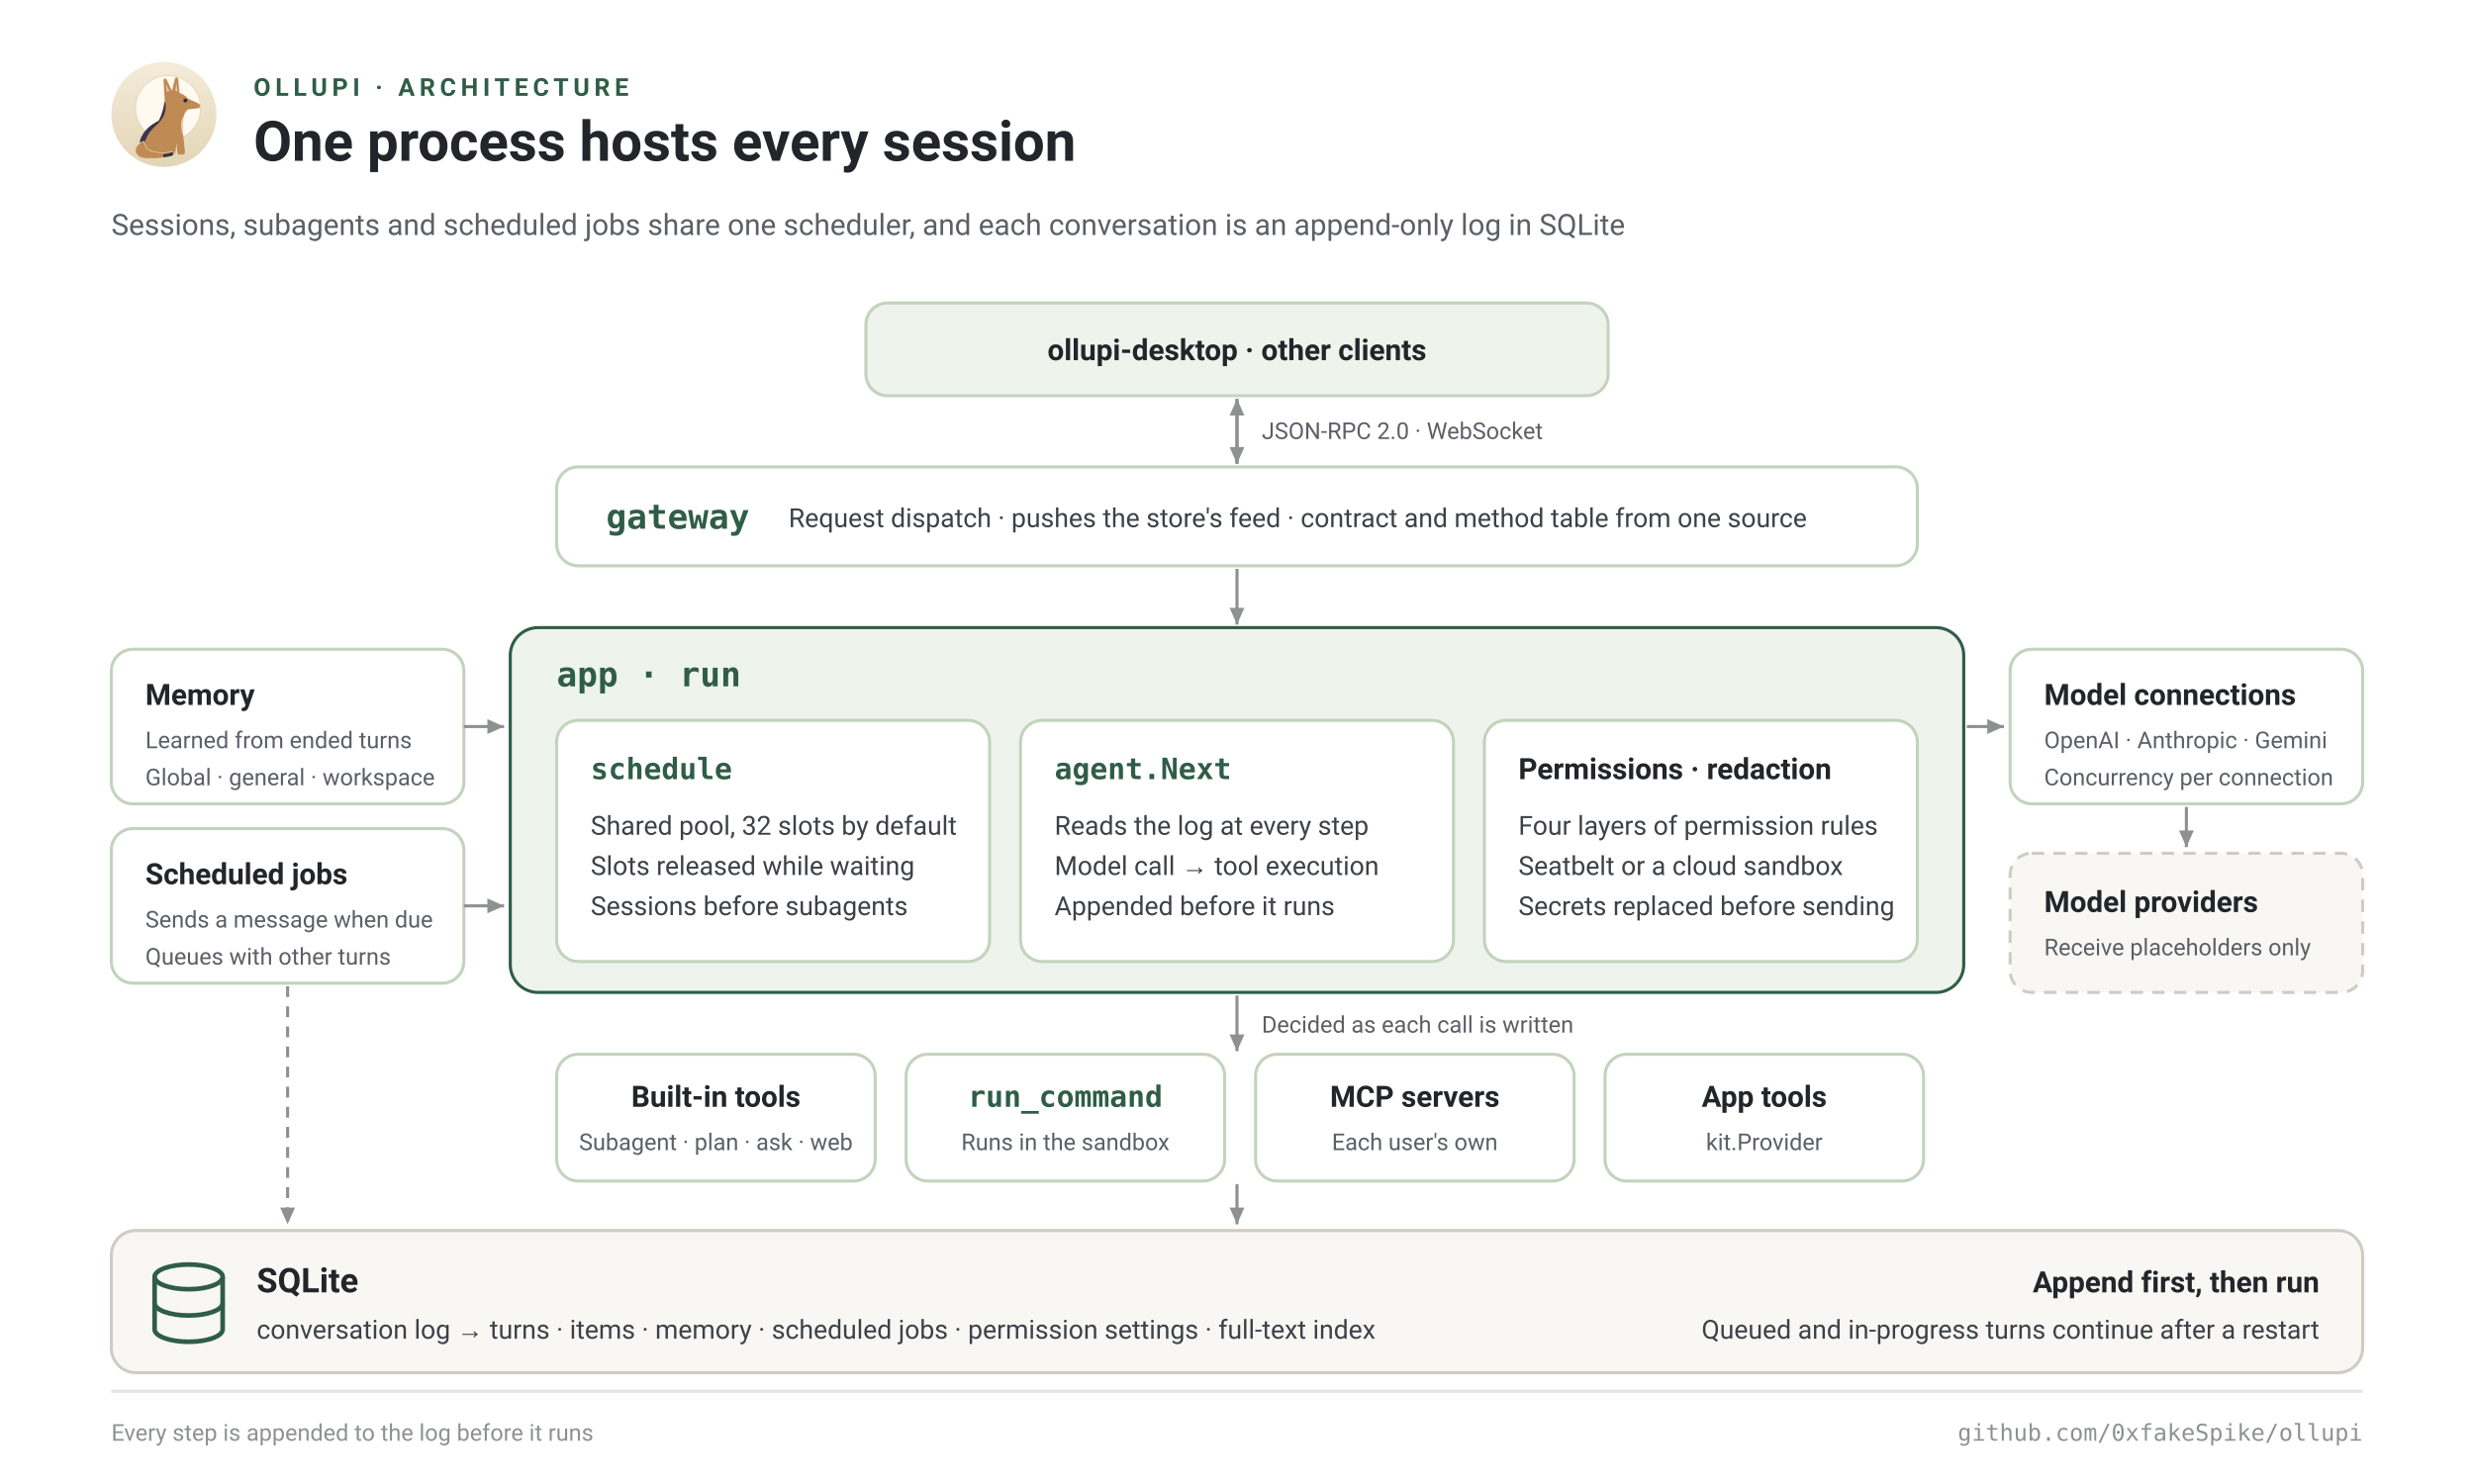
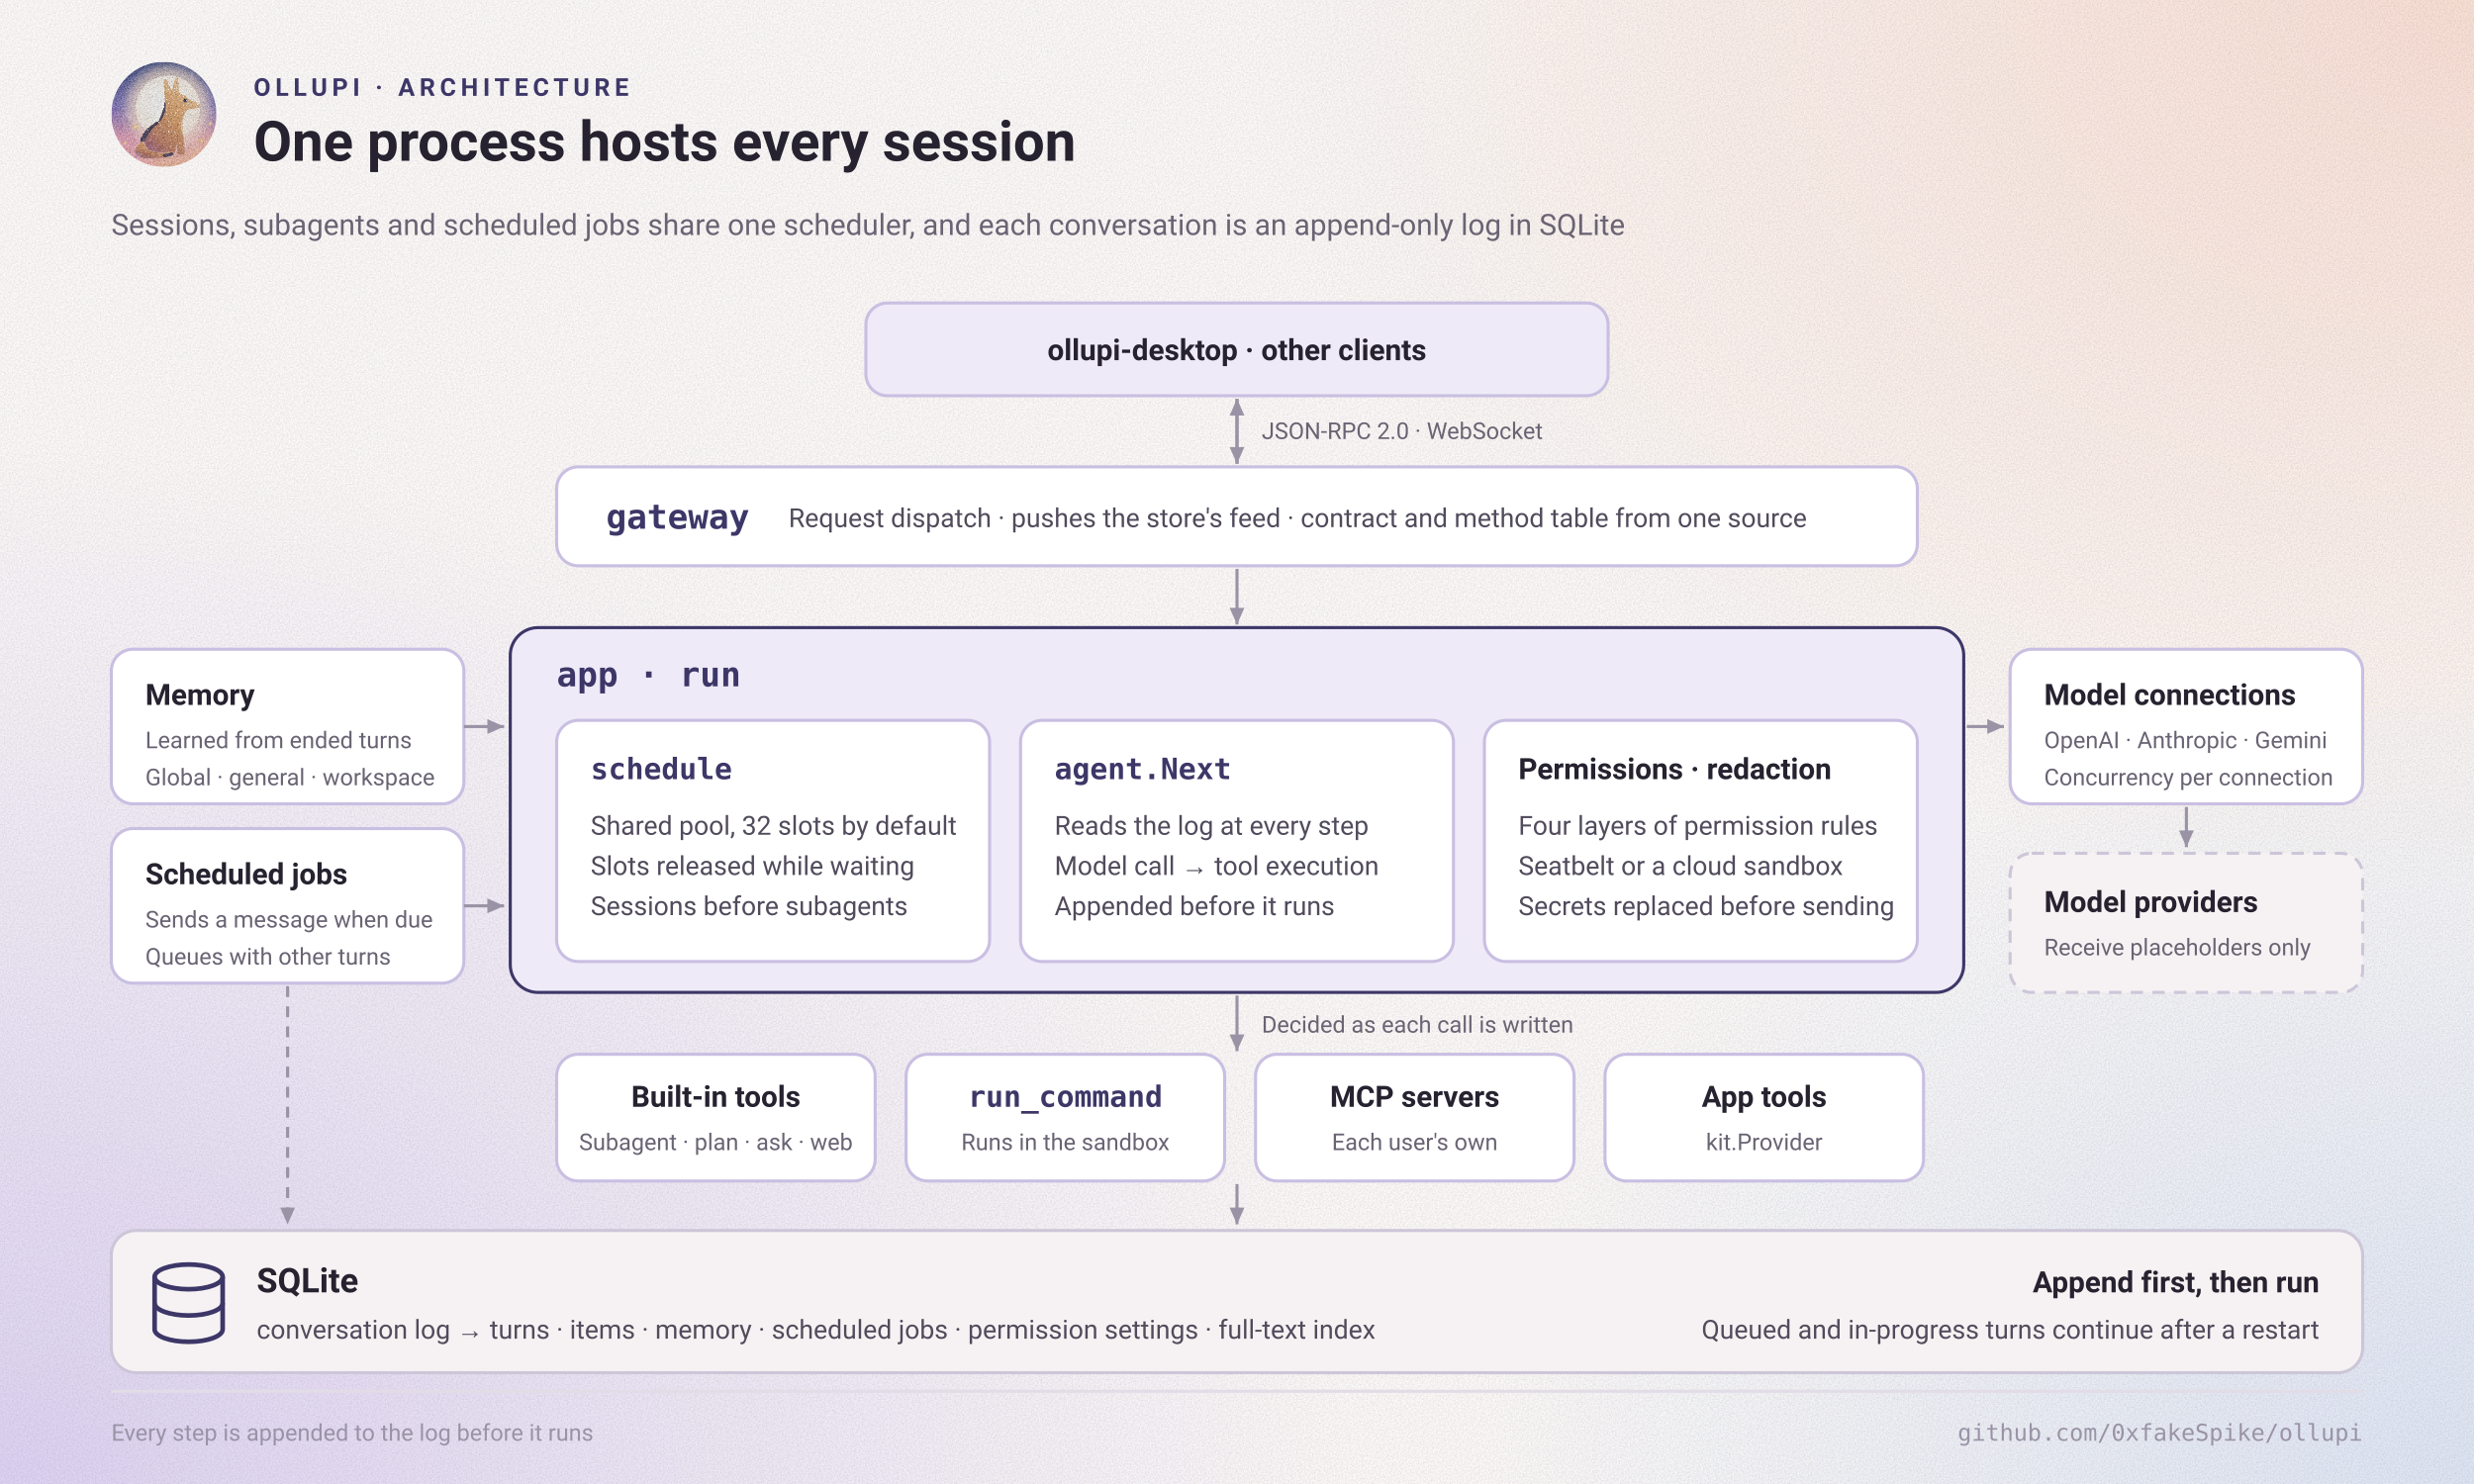
<svg xmlns="http://www.w3.org/2000/svg" viewBox="0 0 1600 960" width="1600" height="960">
  <defs>
    <pattern id="hatch" width="10" height="10" patternUnits="userSpaceOnUse" patternTransform="rotate(45)">
-       <rect width="10" height="10" fill="#f8f7f4" />
-       <line x1="0" y1="0" x2="0" y2="10" stroke="#cfccc3" stroke-width="4" />
+       <rect width="10" height="10" fill="#f6f2f3" />
+       <line x1="0" y1="0" x2="0" y2="10" stroke="#cdc6d8" stroke-width="4" />
    </pattern>
+     <radialGradient id="glow-lavender">
+       <stop offset="0" stop-color="#c4b2ec" stop-opacity=".55" />
+       <stop offset="1" stop-color="#c4b2ec" stop-opacity="0" />
+     </radialGradient>
+     <radialGradient id="glow-peach">
+       <stop offset="0" stop-color="#f7cdba" stop-opacity=".6" />
+       <stop offset="1" stop-color="#f7cdba" stop-opacity="0" />
+     </radialGradient>
+     <radialGradient id="glow-mist">
+       <stop offset="0" stop-color="#bed0ee" stop-opacity=".5" />
+       <stop offset="1" stop-color="#bed0ee" stop-opacity="0" />
+     </radialGradient>
+     <filter id="grain" x="0" y="0" width="100%" height="100%">
+       <feTurbulence type="fractalNoise" baseFrequency=".95" numOctaves="3" stitchTiles="stitch" />
+       <feColorMatrix values="0 0 0 0 .2 0 0 0 0 .16 0 0 0 0 .28 0 0 0 1.1 -.35" />
+     </filter>
    <marker id="arrow" viewBox="0 0 10 10" refX="9" refY="5" markerUnits="userSpaceOnUse" markerWidth="12" markerHeight="12" orient="auto-start-reverse">
-       <path d="M0,1 L9,5 L0,9 z" fill="#8e928f" />
+       <path d="M0,1 L9,5 L0,9 z" fill="#9a93a6" />
    </marker>
  </defs>
-   <style>text { font-family: -apple-system, BlinkMacSystemFont, "Segoe UI", Roboto, "Helvetica Neue", Arial, sans-serif; fill: #22252a; } .eyebrow { font-size: 16px; font-weight: 600; letter-spacing: 3px; fill: #2f5d47; } .title { font-size: 36px; font-weight: 700; } .sub { font-size: 19px; fill: #5b5f66; } .kpi { font-size: 44px; font-weight: 700; letter-spacing: -0.5px; } .unit { font-size: 21px; font-weight: 600; fill: #3d4148; } .cap { font-size: 17px; fill: #5b5f66; } .h { font-size: 22px; font-weight: 700; } .hs { font-size: 19px; font-weight: 600; } .b { font-size: 17px; fill: #3d4148; } .s { font-size: 15px; fill: #5b5f66; } .code { font-family: ui-monospace, 'SF Mono', Menlo, monospace; font-weight: 700; fill: #2f5d47; } .tick { font-size: 16px; fill: #5b5f66; } .lab { font-size: 17px; fill: #3d4148; } .val { font-size: 17px; font-weight: 600; } .chip { font-size: 15px; font-weight: 600; } .foot { font-size: 15px; fill: #8e928f; }</style>
-   <rect width="1600" height="960" fill="#ffffff" />
+   <style>text { font-family: -apple-system, BlinkMacSystemFont, "Segoe UI", Roboto, "Helvetica Neue", Arial, sans-serif; fill: #26222f; } .eyebrow { font-size: 16px; font-weight: 600; letter-spacing: 3px; fill: #3d3768; } .title { font-size: 36px; font-weight: 700; } .sub { font-size: 19px; fill: #696373; } .kpi { font-size: 44px; font-weight: 700; letter-spacing: -0.5px; } .unit { font-size: 21px; font-weight: 600; fill: #514b5c; } .cap { font-size: 17px; fill: #696373; } .h { font-size: 22px; font-weight: 700; } .hs { font-size: 19px; font-weight: 600; } .b { font-size: 17px; fill: #514b5c; } .s { font-size: 15px; fill: #696373; } .code { font-family: ui-monospace, 'SF Mono', Menlo, monospace; font-weight: 700; fill: #3d3768; } .tick { font-size: 16px; fill: #696373; } .lab { font-size: 17px; fill: #514b5c; } .val { font-size: 17px; font-weight: 600; } .chip { font-size: 15px; font-weight: 600; } .foot { font-size: 15px; fill: #9a93a6; }</style>
+   <rect width="1600" height="960" fill="#fbf9f6" />
+   <ellipse cx="0" cy="960" rx="880" ry="672.0" fill="url(#glow-lavender)" />
+   <ellipse cx="1600" cy="0" rx="800.0" ry="576.0" fill="url(#glow-peach)" />
+   <ellipse cx="1600" cy="960" rx="640.0" ry="528.0" fill="url(#glow-mist)" />
+   <rect width="1600" height="960" filter="url(#grain)" opacity=".28" />
  <svg x="72" y="40" width="68" height="68" viewBox="0 0 100 100">
    <defs>
-       <linearGradient id="ollupi-ground" x1="0" y1="0" x2="0" y2="1">
-         <stop offset="0" stop-color="#f4ecda" />
-         <stop offset="1" stop-color="#e3d5b6" />
+       <linearGradient id="oed-coat" x1=".85" y1=".1" x2=".15" y2=".95">
+         <stop offset="0" stop-color="#f8c994" />
+         <stop offset=".45" stop-color="#df9c5f" />
+         <stop offset=".78" stop-color="#bf7458" />
+         <stop offset="1" stop-color="#9b5b74" />
      </linearGradient>
+       <radialGradient id="oed-moon" cx=".45" cy=".4" r=".7">
+         <stop offset="0" stop-color="#ffffff" />
+         <stop offset=".65" stop-color="#fff7ec" />
+         <stop offset="1" stop-color="#fbe1d6" />
+       </radialGradient>
+       <linearGradient id="oed-sky" x1="0" y1="0" x2="0" y2="1">
+         <stop offset="0" stop-color="#2f3f7a" />
+         <stop offset=".42" stop-color="#7b6fb8" />
+         <stop offset=".72" stop-color="#d996b4" />
+         <stop offset="1" stop-color="#f4bb98" />
+       </linearGradient>
+       <filter id="oed-bloom" x="-50%" y="-50%" width="200%" height="200%">
+         <feGaussianBlur stdDeviation="70" />
+       </filter>
+       <filter id="oed-halo" x="-50%" y="-50%" width="200%" height="200%">
+         <feGaussianBlur stdDeviation="38" />
+       </filter>
+       <filter id="oed-grain" x="0" y="0" width="100%" height="100%" color-interpolation-filters="sRGB">
+         <feTurbulence type="fractalNoise" baseFrequency="1.05" numOctaves="3" seed="11" result="n" />
+         <feColorMatrix in="n" type="saturate" values="0" result="g" />
+         <feComponentTransfer in="g" result="gc">
+           <feFuncR type="linear" slope="1.4" intercept="-.2" />
+           <feFuncG type="linear" slope="1.4" intercept="-.2" />
+           <feFuncB type="linear" slope="1.4" intercept="-.2" />
+           <feFuncA type="linear" slope="0" intercept="1" />
+         </feComponentTransfer>
+         <feBlend in="SourceGraphic" in2="gc" mode="soft-light" result="b" />
+         <feComposite in="b" in2="SourceGraphic" operator="arithmetic" k2=".38" k3=".62" result="m" />
+         <feComposite in="m" in2="SourceAlpha" operator="in" />
+       </filter>
+       <filter id="oed-wolf" x="-15%" y="-15%" width="130%" height="130%" color-interpolation-filters="sRGB">
+         <feGaussianBlur in="SourceGraphic" stdDeviation="1.2" result="air" />
+         <feGaussianBlur in="SourceAlpha" stdDeviation="5" result="soft" />
+         <feTurbulence type="fractalNoise" baseFrequency="1.9" numOctaves="2" seed="4" result="noise" />
+         <feColorMatrix in="noise" values="0 0 0 0 0  0 0 0 0 0  0 0 0 0 0  1 0 0 0 0" result="na" />
+         <feComposite in="soft" in2="na" operator="arithmetic" k2="1" k3="2.1" k4="-1.05" result="mix" />
+         <feComponentTransfer in="mix" result="edge">
+           <feFuncA type="discrete" tableValues="0 1" />
+         </feComponentTransfer>
+         <feTurbulence type="fractalNoise" baseFrequency="1.6" numOctaves="2" seed="9" result="g" />
+         <feColorMatrix in="g" type="saturate" values="0" result="gg" />
+         <feBlend in="air" in2="gg" mode="soft-light" result="tex0" />
+         <feComposite in="tex0" in2="air" operator="arithmetic" k2="0.3" k3="0.7" result="tex" />
+         <feComposite in="tex" in2="edge" operator="in" />
+       </filter>
+       <filter id="oed-moonedge" x="-15%" y="-15%" width="130%" height="130%" color-interpolation-filters="sRGB">
+         <feGaussianBlur in="SourceGraphic" stdDeviation="2" result="air" />
+         <feGaussianBlur in="SourceAlpha" stdDeviation="10" result="soft" />
+         <feTurbulence type="fractalNoise" baseFrequency="1.4" numOctaves="2" seed="9" result="noise" />
+         <feColorMatrix in="noise" values="0 0 0 0 0  0 0 0 0 0  0 0 0 0 0  1 0 0 0 0" result="na" />
+         <feComposite in="soft" in2="na" operator="arithmetic" k2="1" k3="1.7" k4="-0.85" result="mix" />
+         <feComponentTransfer in="mix" result="edge">
+           <feFuncA type="discrete" tableValues="0 1" />
+         </feComponentTransfer>
+         <feTurbulence type="fractalNoise" baseFrequency="1.6" numOctaves="2" seed="14" result="g" />
+         <feColorMatrix in="g" type="saturate" values="0" result="gg" />
+         <feBlend in="air" in2="gg" mode="soft-light" result="tex0" />
+         <feComposite in="tex0" in2="air" operator="arithmetic" k2="0.15" k3="0.85" result="tex" />
+         <feComposite in="tex" in2="edge" operator="in" />
+       </filter>
+       <filter id="oed-tuft1" x="-15%" y="-15%" width="130%" height="130%" color-interpolation-filters="sRGB">
+         <feGaussianBlur in="SourceGraphic" stdDeviation="1.2" result="air" />
+         <feGaussianBlur in="SourceAlpha" stdDeviation="3.0" result="soft" />
+         <feTurbulence type="fractalNoise" baseFrequency="1.7" numOctaves="2" seed="21" result="noise" />
+         <feColorMatrix in="noise" values="0 0 0 0 0  0 0 0 0 0  0 0 0 0 0  1 0 0 0 0" result="na" />
+         <feComposite in="soft" in2="na" operator="arithmetic" k2="1" k3="2.0" k4="-1.0" result="mix" />
+         <feComponentTransfer in="mix" result="edge">
+           <feFuncA type="discrete" tableValues="0 1" />
+         </feComponentTransfer>
+         <feTurbulence type="fractalNoise" baseFrequency="1.6" numOctaves="2" seed="26" result="g" />
+         <feColorMatrix in="g" type="saturate" values="0" result="gg" />
+         <feBlend in="air" in2="gg" mode="soft-light" result="tex0" />
+         <feComposite in="tex0" in2="air" operator="arithmetic" k2="0.3" k3="0.7" result="tex" />
+         <feComposite in="tex" in2="edge" operator="in" />
+       </filter>
+       <filter id="oed-tuft2" x="-15%" y="-15%" width="130%" height="130%" color-interpolation-filters="sRGB">
+         <feGaussianBlur in="SourceGraphic" stdDeviation="1.2" result="air" />
+         <feGaussianBlur in="SourceAlpha" stdDeviation="3.0" result="soft" />
+         <feTurbulence type="fractalNoise" baseFrequency="1.7" numOctaves="2" seed="33" result="noise" />
+         <feColorMatrix in="noise" values="0 0 0 0 0  0 0 0 0 0  0 0 0 0 0  1 0 0 0 0" result="na" />
+         <feComposite in="soft" in2="na" operator="arithmetic" k2="1" k3="2.0" k4="-1.0" result="mix" />
+         <feComponentTransfer in="mix" result="edge">
+           <feFuncA type="discrete" tableValues="0 1" />
+         </feComponentTransfer>
+         <feTurbulence type="fractalNoise" baseFrequency="1.6" numOctaves="2" seed="38" result="g" />
+         <feColorMatrix in="g" type="saturate" values="0" result="gg" />
+         <feBlend in="air" in2="gg" mode="soft-light" result="tex0" />
+         <feComposite in="tex0" in2="air" operator="arithmetic" k2="0.3" k3="0.7" result="tex" />
+         <feComposite in="tex" in2="edge" operator="in" />
+       </filter>
+       <filter id="oed-tree" x="-15%" y="-15%" width="130%" height="130%" color-interpolation-filters="sRGB">
+         <feGaussianBlur in="SourceGraphic" stdDeviation="0.6" result="air" />
+         <feGaussianBlur in="SourceAlpha" stdDeviation="2.2" result="soft" />
+         <feTurbulence type="fractalNoise" baseFrequency="1.8" numOctaves="2" seed="41" result="noise" />
+         <feColorMatrix in="noise" values="0 0 0 0 0  0 0 0 0 0  0 0 0 0 0  1 0 0 0 0" result="na" />
+         <feComposite in="soft" in2="na" operator="arithmetic" k2="1" k3="1.8" k4="-0.9" result="mix" />
+         <feComponentTransfer in="mix" result="edge">
+           <feFuncA type="discrete" tableValues="0 1" />
+         </feComponentTransfer>
+         <feTurbulence type="fractalNoise" baseFrequency="1.6" numOctaves="2" seed="46" result="g" />
+         <feColorMatrix in="g" type="saturate" values="0" result="gg" />
+         <feBlend in="air" in2="gg" mode="soft-light" result="tex0" />
+         <feComposite in="tex0" in2="air" operator="arithmetic" k2="0.2" k3="0.8" result="tex" />
+         <feComposite in="tex" in2="edge" operator="in" />
+       </filter>
+       <filter id="oed-fly" x="-15%" y="-15%" width="130%" height="130%" color-interpolation-filters="sRGB">
+         <feGaussianBlur in="SourceGraphic" stdDeviation="0.5" result="air" />
+         <feGaussianBlur in="SourceAlpha" stdDeviation="1.6" result="soft" />
+         <feTurbulence type="fractalNoise" baseFrequency="2.2" numOctaves="2" seed="51" result="noise" />
+         <feColorMatrix in="noise" values="0 0 0 0 0  0 0 0 0 0  0 0 0 0 0  1 0 0 0 0" result="na" />
+         <feComposite in="soft" in2="na" operator="arithmetic" k2="1" k3="1.6" k4="-0.8" result="mix" />
+         <feComponentTransfer in="mix" result="edge">
+           <feFuncA type="discrete" tableValues="0 1" />
+         </feComponentTransfer>
+         <feTurbulence type="fractalNoise" baseFrequency="1.6" numOctaves="2" seed="56" result="g" />
+         <feColorMatrix in="g" type="saturate" values="0" result="gg" />
+         <feBlend in="air" in2="gg" mode="soft-light" result="tex0" />
+         <feComposite in="tex0" in2="air" operator="arithmetic" k2="0.2" k3="0.8" result="tex" />
+         <feComposite in="tex" in2="edge" operator="in" />
+       </filter>
+       <filter id="oed-glow" x="-50%" y="-50%" width="200%" height="200%">
+         <feGaussianBlur stdDeviation="6.00" />
+       </filter>
+       <linearGradient id="oed-wing" x1="0" x2="1">
+         <stop offset="0" stop-color="#a99af0" />
+         <stop offset="1" stop-color="#f4a6b8" />
+       </linearGradient>
+       <linearGradient id="oed-wing2" x1="0" x2="1">
+         <stop offset="0" stop-color="#f6b693" />
+         <stop offset="1" stop-color="#9fb8f0" />
+       </linearGradient>
+       <clipPath id="oed-disc">
+         <circle cx="512" cy="512" r="412" />
+       </clipPath>
    </defs>
-     <circle cx="50" cy="50" r="50" fill="url(#ollupi-ground)" />
-     <circle cx="54" cy="44" r="31" fill="#fffaf0" stroke="#e6d8bb" stroke-width="1" />
-     <g transform="translate(14 12) scale(.8)">
-       <clipPath id="ollupi-body">
-         <path d="M30 95 C18 95 13 83 19 73 C23 65 31 59 39 55 C43 47 45 39 46 31 L44.5 7 C44.5 4.5 47.5 4 48.5 6.5 L54.5 19.5 L58 5.5 C58.5 3 61.5 3 62 5.5 L63.5 22 C68 23.5 71.5 26 74 29 L86 34.5 C89 35.8 88.6 40 85.5 40.2 L74 41.5 C70.5 44 68.5 48 67.5 54 C66.5 62 68 72 69 82 L70 92 C70.2 94 69 95.3 67 95.3 L63.5 95.3 C61.5 95.3 61 93.8 61 92.5 L60 82 L58.5 92.5 C58.3 94.3 57 95.3 55 95.3 L50 95.3 Z" />
-       </clipPath>
-       <path d="M30 95 C18 95 13 83 19 73 C23 65 31 59 39 55 C43 47 45 39 46 31 L44.5 7 C44.5 4.5 47.5 4 48.5 6.5 L54.5 19.5 L58 5.5 C58.5 3 61.5 3 62 5.5 L63.5 22 C68 23.5 71.5 26 74 29 L86 34.5 C89 35.8 88.6 40 85.5 40.2 L74 41.5 C70.5 44 68.5 48 67.5 54 C66.5 62 68 72 69 82 L70 92 C70.2 94 69 95.3 67 95.3 L63.5 95.3 C61.5 95.3 61 93.8 61 92.5 L60 82 L58.5 92.5 C58.3 94.3 57 95.3 55 95.3 L50 95.3 Z" fill="#c08a55" />
-       <g clip-path="url(#ollupi-body)">
-         <path d="M92 44 L72.5 44.5 C69.2 47.5 66.8 51.5 65.7 56.5 C64.8 61.5 65.6 68 69.2 76 L92 76 Z" fill="#ead2ab" />
-         <path d="M8 92 L8 40 L30 40 L46.8 33 C48.4 44 44.5 52.5 37 59.5 C30 65.5 24.5 72 21.8 82 Z" fill="#3b3350" />
+     <g transform="scale(0.121359) translate(-100 -100)">
+       <g clip-path="url(#oed-disc)">
+         <g filter="url(#oed-grain)">
+           <rect x="100" y="100" width="824" height="824" fill="url(#oed-sky)" />
+           <circle cx="160" cy="980" r="300" fill="#f7a7c0" opacity=".55" filter="url(#oed-bloom)" />
+           <circle cx="960" cy="900" r="260" fill="#ffc9a0" opacity=".6" filter="url(#oed-bloom)" />
+           <circle cx="545" cy="463" r="330" fill="#ffe6cf" opacity=".75" filter="url(#oed-halo)" />
+           <g filter="url(#oed-tree)" transform="translate(845 872) scale(1.05)" fill="#3a3a6e">
+             <path d="M-2 0 L-1.5 -34 L-14 -50 L-12 -51 L-0.5 -38 L1 -52 L3 -52 L1.6 -38 L13 -50 L15 -49 L2 -33 L2 0 Z" />
+             <path d="M-46 -52 C-40 -60 -20 -66 -2 -64 C14 -70 40 -64 48 -55 C40 -50 22 -51 4 -50 C-16 -49 -36 -47 -46 -52 Z" />
+           </g>
+           <path transform="translate(790 250) scale(1.6)" d="M-10 0 C-6 -4 -2 -4 0 0 C2 -4 6 -4 10 0 C6 -2 2 -1 0 2 C-2 -1 -6 -2 -10 0 Z" fill="#2c2f5e" opacity=".8" />
+           <path transform="translate(828 272) scale(1.1)" d="M-10 0 C-6 -4 -2 -4 0 0 C2 -4 6 -4 10 0 C6 -2 2 -1 0 2 C-2 -1 -6 -2 -10 0 Z" fill="#2c2f5e" opacity=".8" />
+           <g filter="url(#oed-moonedge)">
+             <circle cx="545" cy="462.6" r="255.4" fill="url(#oed-moon)" />
+           </g>
+           <circle cx="520" cy="430" r="150" fill="#ffffff" opacity=".55" filter="url(#oed-halo)" />
+           <g filter="url(#oed-wolf)">
+             <g transform="translate(100 100) scale(8.24) translate(14 12) scale(.8)">
+               <clipPath id="oed-body">
+                 <path d="M30 95 C18 95 13 83 19 73 C23 65 31 59 39 55 C43 47 45 39 46 31 L44.5 7 C44.5 4.5 47.5 4 48.5 6.5 L54.5 19.5 L58 5.5 C58.5 3 61.5 3 62 5.5 L63.5 22 C68 23.5 71.5 26 74 29 L86 34.5 C89 35.8 88.6 40 85.5 40.2 L74 41.5 C70.5 44 68.5 48 67.5 54 C66.5 62 68 72 69 82 L70 92 C70.2 94 69 95.3 67 95.3 L63.5 95.3 C61.5 95.3 61 93.8 61 92.5 L60 82 L58.5 92.5 C58.3 94.3 57 95.3 55 95.3 L50 95.3 Z" />
+               </clipPath>
+               <path d="M30 95 C18 95 13 83 19 73 C23 65 31 59 39 55 C43 47 45 39 46 31 L44.5 7 C44.5 4.5 47.5 4 48.5 6.5 L54.5 19.5 L58 5.5 C58.5 3 61.5 3 62 5.5 L63.5 22 C68 23.5 71.5 26 74 29 L86 34.5 C89 35.8 88.6 40 85.5 40.2 L74 41.5 C70.5 44 68.5 48 67.5 54 C66.5 62 68 72 69 82 L70 92 C70.2 94 69 95.3 67 95.3 L63.5 95.3 C61.5 95.3 61 93.8 61 92.5 L60 82 L58.5 92.5 C58.3 94.3 57 95.3 55 95.3 L50 95.3 Z" fill="url(#oed-coat)" />
+               <g clip-path="url(#oed-body)">
+                 <path d="M92 44 L72.5 44.5 C69.2 47.5 66.8 51.5 65.7 56.5 C64.8 61.5 65.6 68 69.2 76 L92 76 Z" fill="#ead2ab" />
+                 <path d="M8 92 L8 40 L30 40 L46.8 33 C48.4 44 44.5 52.5 37 59.5 C30 65.5 24.5 72 21.8 82 Z" fill="#3b3350" />
+               </g>
+               <path d="M47.4 11.5 L51.4 19.8 L48.6 20.4 Z M59.9 10.2 L61 20.4 L58.6 19.4 Z" fill="#ead2ab" />
+               <path d="M21 80 C8 84 8 99 24 99.5 C36 100 46 99 54 96.8 C57 96 57 92.5 54 92.5 C44 94 34 94 27 90 C23.5 88 22 84.5 21 80 Z" fill="url(#oed-coat)" stroke="#e9a9a8" stroke-width="1.6" paint-order="stroke" />
+               <path d="M45 94.6 C49 94.4 51.5 93.8 54 92.5 C57 92.5 57 96 54 96.8 C51 97.6 48 98.2 45 98.5 C43.5 97 43.5 95.6 45 94.6 Z" fill="#3b3350" />
+               <circle cx="70.5" cy="31" r="2.3" fill="#2b2541" />
+             </g>
+           </g>
+           <g filter="url(#oed-tuft1)">
+             <path d="M227.6 914 C224.4 860.0 206.7 824.0 201.2 794.0 C203.0 830.0 236.9 866.0 248.4 914 Z" fill="#2c335f" />
+             <path d="M239.6 914 C242.5 842.0 244.0 794.0 242.8 754.0 C243.2 802.0 255.9 850.0 262.0 914 Z" fill="#4b3a78" />
+             <path d="M254.0 914 C264.2 863.6 290.8 830.0 295.6 802.0 C294.0 835.6 275.8 869.2 273.2 914 Z" fill="#d07a9c" />
+             <path d="M214.8 914 C208.1 874.4 180.1 848.0 172.4 826.0 C175.0 852.4 218.6 878.8 232.4 914 Z" fill="#ee9f78" />
+             <path d="M263.6 914 C277.0 852.8 314.0 812.0 321.2 778.0 C318.8 818.8 288.6 859.6 282.8 914 Z" fill="#9a83d8" />
+             <path d="M235.6 914 C242.3 881.6 258.0 860.0 260.4 842.0 C259.6 863.6 252.9 885.2 253.2 914 Z" fill="#7a4f86" />
+           </g>
+           <g filter="url(#oed-tuft2)">
+             <path d="M763.8 921 C772.0 881.2 792.8 854.7 796.5 832.6 C795.3 859.1 781.8 885.6 780.2 921 Z" fill="#4b3a78" />
+             <path d="M752.3 921 C751.7 869.0 743.8 834.3 740.7 805.4 C741.7 840.1 762.3 874.8 770.0 921 Z" fill="#d07a9c" />
+             <path d="M776.8 921 C787.4 890.4 816.6 870.0 822.3 853.0 C820.4 873.4 796.3 893.8 791.7 921 Z" fill="#2c335f" />
+             <path d="M744.1 921 C739.0 893.5 716.9 875.1 710.8 859.8 C712.8 878.2 747.9 896.5 759.1 921 Z" fill="#9a83d8" />
+             <path d="M782.9 921 C788.0 875.1 799.1 844.5 800.6 819.0 C800.1 849.6 797.8 880.2 799.2 921 Z" fill="#ee9f78" />
+           </g>
+           <circle cx="290" cy="610" r="20" fill="#ffd27a" opacity=".7" filter="url(#oed-glow)" />
+           <circle cx="290" cy="610" r="5" fill="#fffbe8" />
+           <circle cx="805" cy="720" r="16.8" fill="#ffd27a" opacity=".7" filter="url(#oed-glow)" />
+           <circle cx="805" cy="720" r="4.2" fill="#fffbe8" />
+           <circle cx="875" cy="585" r="14.4" fill="#ffd27a" opacity=".7" filter="url(#oed-glow)" />
+           <circle cx="875" cy="585" r="3.6" fill="#fffbe8" />
+           <circle cx="205" cy="735" r="12.8" fill="#ffd27a" opacity=".7" filter="url(#oed-glow)" />
+           <circle cx="205" cy="735" r="3.2" fill="#fffbe8" />
+         </g>
      </g>
-       <path d="M47.4 11.5 L51.4 19.8 L48.6 20.4 Z M59.9 10.2 L61 20.4 L58.6 19.4 Z" fill="#ead2ab" />
-       <path d="M21 80 C8 84 8 99 24 99.5 C36 100 46 99 54 96.8 C57 96 57 92.5 54 92.5 C44 94 34 94 27 90 C23.5 88 22 84.5 21 80 Z" fill="#c08a55" stroke="#e3d5b6" stroke-width="1.6" paint-order="stroke" />
-       <path d="M45 94.6 C49 94.4 51.5 93.8 54 92.5 C57 92.5 57 96 54 96.8 C51 97.6 48 98.2 45 98.5 C43.5 97 43.5 95.6 45 94.6 Z" fill="#3b3350" />
-       <circle cx="70.5" cy="31" r="2.3" fill="#2b2541" />
    </g>
  </svg>
  <text class="eyebrow" x="164" y="62">OLLUPI · ARCHITECTURE</text>
  <text class="title" x="164" y="104">One process hosts every session</text>
  <text class="sub" x="72" y="152">Sessions, subagents and scheduled jobs share one scheduler, and each conversation is an append-only log in SQLite</text>
-   <line x1="72" y1="900" x2="1528" y2="900" stroke="#e6e4de" stroke-width="2" />
+   <line x1="72" y1="900" x2="1528" y2="900" stroke="#e2dce6" stroke-width="2" />
  <text class="foot" x="72" y="932">Every step is appended to the log before it runs</text>
  <text class="foot" x="1528" y="932" text-anchor="end" style="font-family: ui-monospace, 'SF Mono', Menlo, monospace">github.com/0xfakeSpike/ollupi</text>
-   <rect x="560" y="196" width="480" height="60" rx="14" fill="#eef3ec" stroke="#c3d3bd" stroke-width="2" />
+   <rect x="560" y="196" width="480" height="60" rx="14" fill="#efeaf7" stroke="#c9bfe2" stroke-width="2" />
  <text class="hs" x="800.0" y="233.0" text-anchor="middle">ollupi-desktop · other clients</text>
-   <path d="M800,258 V300" fill="none" stroke="#8e928f" stroke-width="2" marker-end="url(#arrow)" />
-   <path d="M800,300 V258" fill="none" stroke="#8e928f" stroke-width="2" marker-end="url(#arrow)" />
+   <path d="M800,258 V300" fill="none" stroke="#9a93a6" stroke-width="2" marker-end="url(#arrow)" />
+   <path d="M800,300 V258" fill="none" stroke="#9a93a6" stroke-width="2" marker-end="url(#arrow)" />
  <text class="s" x="816.0" y="284.0" text-anchor="start">JSON-RPC 2.0 · WebSocket</text>
-   <rect x="360" y="302" width="880" height="64" rx="14" fill="#ffffff" stroke="#c3d3bd" stroke-width="2" />
+   <rect x="360" y="302" width="880" height="64" rx="14" fill="#ffffff" stroke="#c9bfe2" stroke-width="2" />
  <text class="h code" x="392.0" y="342.0" text-anchor="start">gateway</text>
  <text class="b" x="510.0" y="341.0" text-anchor="start">Request dispatch · pushes the store's feed · contract and method table from one source</text>
-   <path d="M800,368 V404" fill="none" stroke="#8e928f" stroke-width="2" marker-end="url(#arrow)" />
-   <rect x="330" y="406" width="940" height="236" rx="18" fill="#eef3ec" stroke="#2f5d47" stroke-width="2" />
+   <path d="M800,368 V404" fill="none" stroke="#9a93a6" stroke-width="2" marker-end="url(#arrow)" />
+   <rect x="330" y="406" width="940" height="236" rx="18" fill="#efeaf7" stroke="#3d3768" stroke-width="2" />
  <text class="h code" x="360.0" y="444.0" text-anchor="start">app · run</text>
-   <rect x="360" y="466" width="280" height="156" rx="14" fill="#ffffff" stroke="#c3d3bd" stroke-width="2" />
+   <rect x="360" y="466" width="280" height="156" rx="14" fill="#ffffff" stroke="#c9bfe2" stroke-width="2" />
  <text class="hs code" x="382.0" y="504.0" text-anchor="start">schedule</text>
  <text class="b" x="382.0" y="540.0" text-anchor="start">Shared pool, 32 slots by default</text>
  <text class="b" x="382.0" y="566.0" text-anchor="start">Slots released while waiting</text>
  <text class="b" x="382.0" y="592.0" text-anchor="start">Sessions before subagents</text>
-   <rect x="660" y="466" width="280" height="156" rx="14" fill="#ffffff" stroke="#c3d3bd" stroke-width="2" />
+   <rect x="660" y="466" width="280" height="156" rx="14" fill="#ffffff" stroke="#c9bfe2" stroke-width="2" />
  <text class="hs code" x="682.0" y="504.0" text-anchor="start">agent.Next</text>
  <text class="b" x="682.0" y="540.0" text-anchor="start">Reads the log at every step</text>
  <text class="b" x="682.0" y="566.0" text-anchor="start">Model call → tool execution</text>
  <text class="b" x="682.0" y="592.0" text-anchor="start">Appended before it runs</text>
-   <rect x="960" y="466" width="280" height="156" rx="14" fill="#ffffff" stroke="#c3d3bd" stroke-width="2" />
+   <rect x="960" y="466" width="280" height="156" rx="14" fill="#ffffff" stroke="#c9bfe2" stroke-width="2" />
  <text class="hs" x="982.0" y="504.0" text-anchor="start">Permissions · redaction</text>
  <text class="b" x="982.0" y="540.0" text-anchor="start">Four layers of permission rules</text>
  <text class="b" x="982.0" y="566.0" text-anchor="start">Seatbelt or a cloud sandbox</text>
  <text class="b" x="982.0" y="592.0" text-anchor="start">Secrets replaced before sending</text>
-   <rect x="72" y="420" width="228" height="100" rx="14" fill="#ffffff" stroke="#c3d3bd" stroke-width="2" />
+   <rect x="72" y="420" width="228" height="100" rx="14" fill="#ffffff" stroke="#c9bfe2" stroke-width="2" />
  <text class="hs" x="94.0" y="456.0" text-anchor="start">Memory</text>
  <text class="s" x="94.0" y="484.0" text-anchor="start">Learned from ended turns</text>
  <text class="s" x="94.0" y="508.0" text-anchor="start">Global · general · workspace</text>
-   <path d="M300,470 H326" fill="none" stroke="#8e928f" stroke-width="2" marker-end="url(#arrow)" />
-   <rect x="72" y="536" width="228" height="100" rx="14" fill="#ffffff" stroke="#c3d3bd" stroke-width="2" />
+   <path d="M300,470 H326" fill="none" stroke="#9a93a6" stroke-width="2" marker-end="url(#arrow)" />
+   <rect x="72" y="536" width="228" height="100" rx="14" fill="#ffffff" stroke="#c9bfe2" stroke-width="2" />
  <text class="hs" x="94.0" y="572.0" text-anchor="start">Scheduled jobs</text>
  <text class="s" x="94.0" y="600.0" text-anchor="start">Sends a message when due</text>
  <text class="s" x="94.0" y="624.0" text-anchor="start">Queues with other turns</text>
-   <path d="M300,586 H326" fill="none" stroke="#8e928f" stroke-width="2" marker-end="url(#arrow)" />
-   <rect x="1300" y="420" width="228" height="100" rx="14" fill="#ffffff" stroke="#c3d3bd" stroke-width="2" />
+   <path d="M300,586 H326" fill="none" stroke="#9a93a6" stroke-width="2" marker-end="url(#arrow)" />
+   <rect x="1300" y="420" width="228" height="100" rx="14" fill="#ffffff" stroke="#c9bfe2" stroke-width="2" />
  <text class="hs" x="1322.0" y="456.0" text-anchor="start">Model connections</text>
  <text class="s" x="1322.0" y="484.0" text-anchor="start">OpenAI · Anthropic · Gemini</text>
  <text class="s" x="1322.0" y="508.0" text-anchor="start">Concurrency per connection</text>
-   <path d="M1272,470 H1296" fill="none" stroke="#8e928f" stroke-width="2" marker-end="url(#arrow)" />
-   <rect x="1300" y="552" width="228" height="90" rx="14" fill="#f8f7f4" stroke="#cfccc3" stroke-width="2" stroke-dasharray="8 6" />
+   <path d="M1272,470 H1296" fill="none" stroke="#9a93a6" stroke-width="2" marker-end="url(#arrow)" />
+   <rect x="1300" y="552" width="228" height="90" rx="14" fill="#f6f2f3" stroke="#cdc6d8" stroke-width="2" stroke-dasharray="8 6" />
  <text class="hs" x="1322.0" y="590.0" text-anchor="start">Model providers</text>
  <text class="s" x="1322.0" y="618.0" text-anchor="start">Receive placeholders only</text>
-   <path d="M1414,522 V548" fill="none" stroke="#8e928f" stroke-width="2" marker-end="url(#arrow)" />
-   <path d="M800,644 V680" fill="none" stroke="#8e928f" stroke-width="2" marker-end="url(#arrow)" />
+   <path d="M1414,522 V548" fill="none" stroke="#9a93a6" stroke-width="2" marker-end="url(#arrow)" />
+   <path d="M800,644 V680" fill="none" stroke="#9a93a6" stroke-width="2" marker-end="url(#arrow)" />
  <text class="s" x="816.0" y="668.0" text-anchor="start">Decided as each call is written</text>
-   <rect x="360" y="682" width="206" height="82" rx="14" fill="#ffffff" stroke="#c3d3bd" stroke-width="2" />
+   <rect x="360" y="682" width="206" height="82" rx="14" fill="#ffffff" stroke="#c9bfe2" stroke-width="2" />
  <text class="hs" x="463.0" y="716.0" text-anchor="middle">Built-in tools</text>
  <text class="s" x="463.0" y="744.0" text-anchor="middle">Subagent · plan · ask · web</text>
-   <rect x="586" y="682" width="206" height="82" rx="14" fill="#ffffff" stroke="#c3d3bd" stroke-width="2" />
+   <rect x="586" y="682" width="206" height="82" rx="14" fill="#ffffff" stroke="#c9bfe2" stroke-width="2" />
  <text class="hs code" x="689.0" y="716.0" text-anchor="middle">run_command</text>
  <text class="s" x="689.0" y="744.0" text-anchor="middle">Runs in the sandbox</text>
-   <rect x="812" y="682" width="206" height="82" rx="14" fill="#ffffff" stroke="#c3d3bd" stroke-width="2" />
+   <rect x="812" y="682" width="206" height="82" rx="14" fill="#ffffff" stroke="#c9bfe2" stroke-width="2" />
  <text class="hs" x="915.0" y="716.0" text-anchor="middle">MCP servers</text>
  <text class="s" x="915.0" y="744.0" text-anchor="middle">Each user's own</text>
-   <rect x="1038" y="682" width="206" height="82" rx="14" fill="#ffffff" stroke="#c3d3bd" stroke-width="2" />
+   <rect x="1038" y="682" width="206" height="82" rx="14" fill="#ffffff" stroke="#c9bfe2" stroke-width="2" />
  <text class="hs" x="1141.0" y="716.0" text-anchor="middle">App tools</text>
  <text class="s" x="1141.0" y="744.0" text-anchor="middle">kit.Provider</text>
-   <rect x="72" y="796" width="1456" height="92" rx="16" fill="#f8f7f4" stroke="#cfccc3" stroke-width="2" />
-   <g transform="translate(100,816)" fill="none" stroke="#2f5d47" stroke-width="3">
+   <rect x="72" y="796" width="1456" height="92" rx="16" fill="#f6f2f3" stroke="#cdc6d8" stroke-width="2" />
+   <g transform="translate(100,816)" fill="none" stroke="#3d3768" stroke-width="3">
    <ellipse cx="22" cy="10" rx="22" ry="8" />
    <path d="M0,10 V44 A22,8 0 0 0 44,44 V10" />
    <path d="M0,27 A22,8 0 0 0 44,27" />
  </g>
  <text class="h" x="166.0" y="836.0" text-anchor="start">SQLite</text>
  <text class="b" x="166.0" y="866.0" text-anchor="start">conversation log → turns · items · memory · scheduled jobs · permission settings · full-text index</text>
  <text class="hs" x="1500.0" y="836.0" text-anchor="end">Append first, then run</text>
  <text class="b" x="1500.0" y="866.0" text-anchor="end">Queued and in-progress turns continue after a restart</text>
-   <path d="M186,638 V792" fill="none" stroke="#8e928f" stroke-width="2" marker-end="url(#arrow)" stroke-dasharray="7 6" />
-   <path d="M800,766 V792" fill="none" stroke="#8e928f" stroke-width="2" marker-end="url(#arrow)" />
+   <path d="M186,638 V792" fill="none" stroke="#9a93a6" stroke-width="2" marker-end="url(#arrow)" stroke-dasharray="7 6" />
+   <path d="M800,766 V792" fill="none" stroke="#9a93a6" stroke-width="2" marker-end="url(#arrow)" />
</svg>
